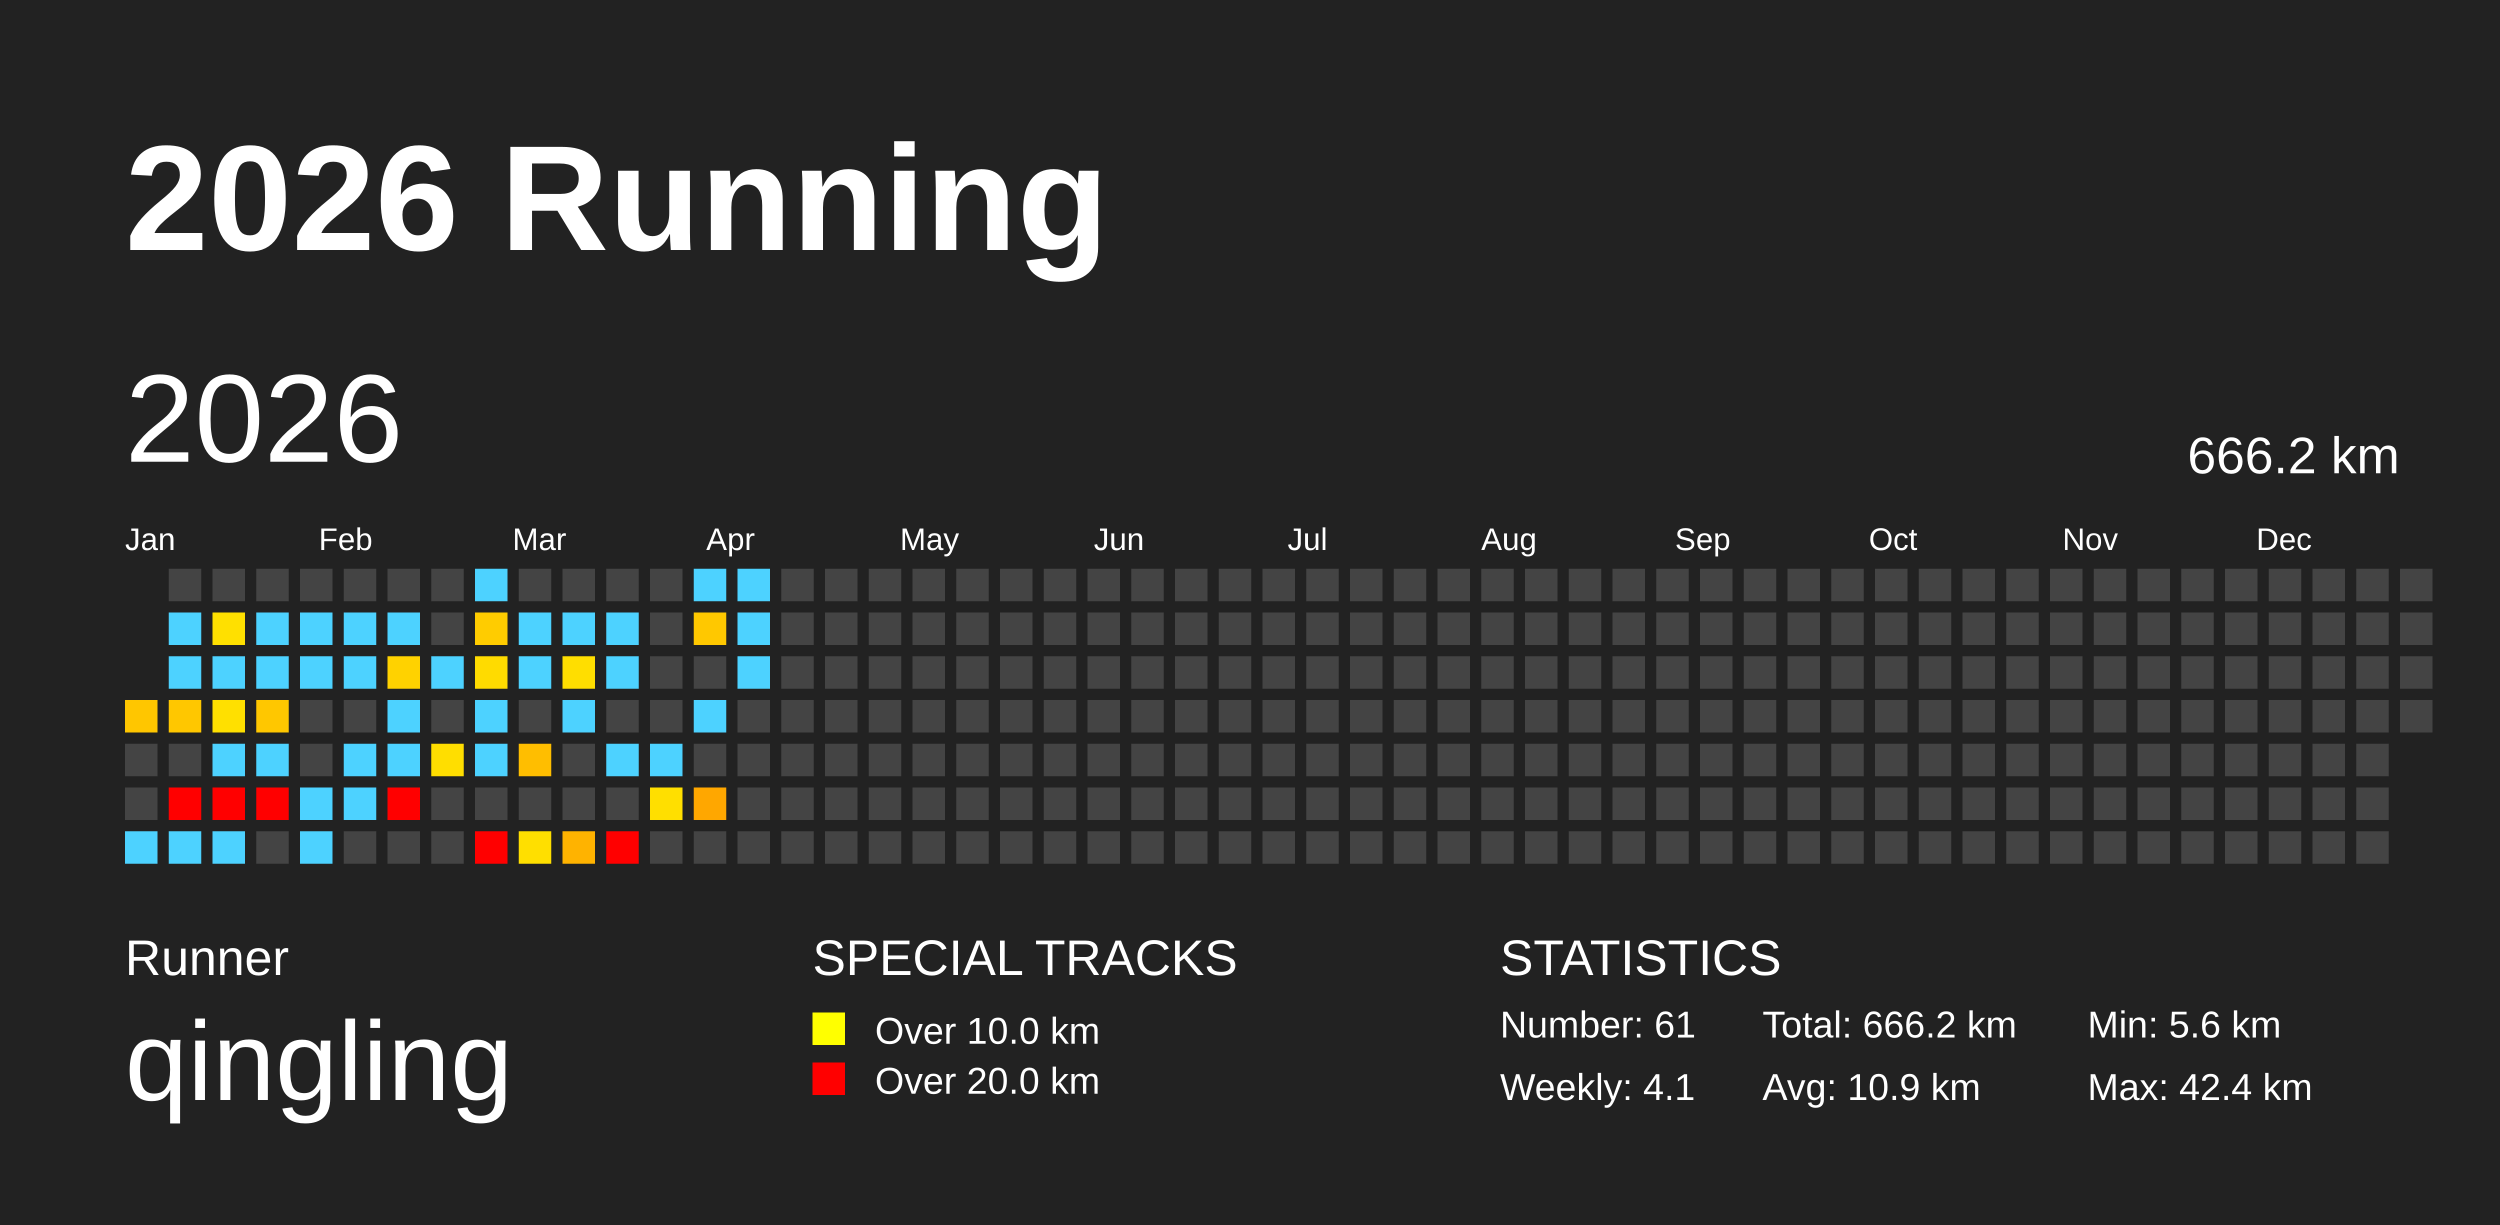
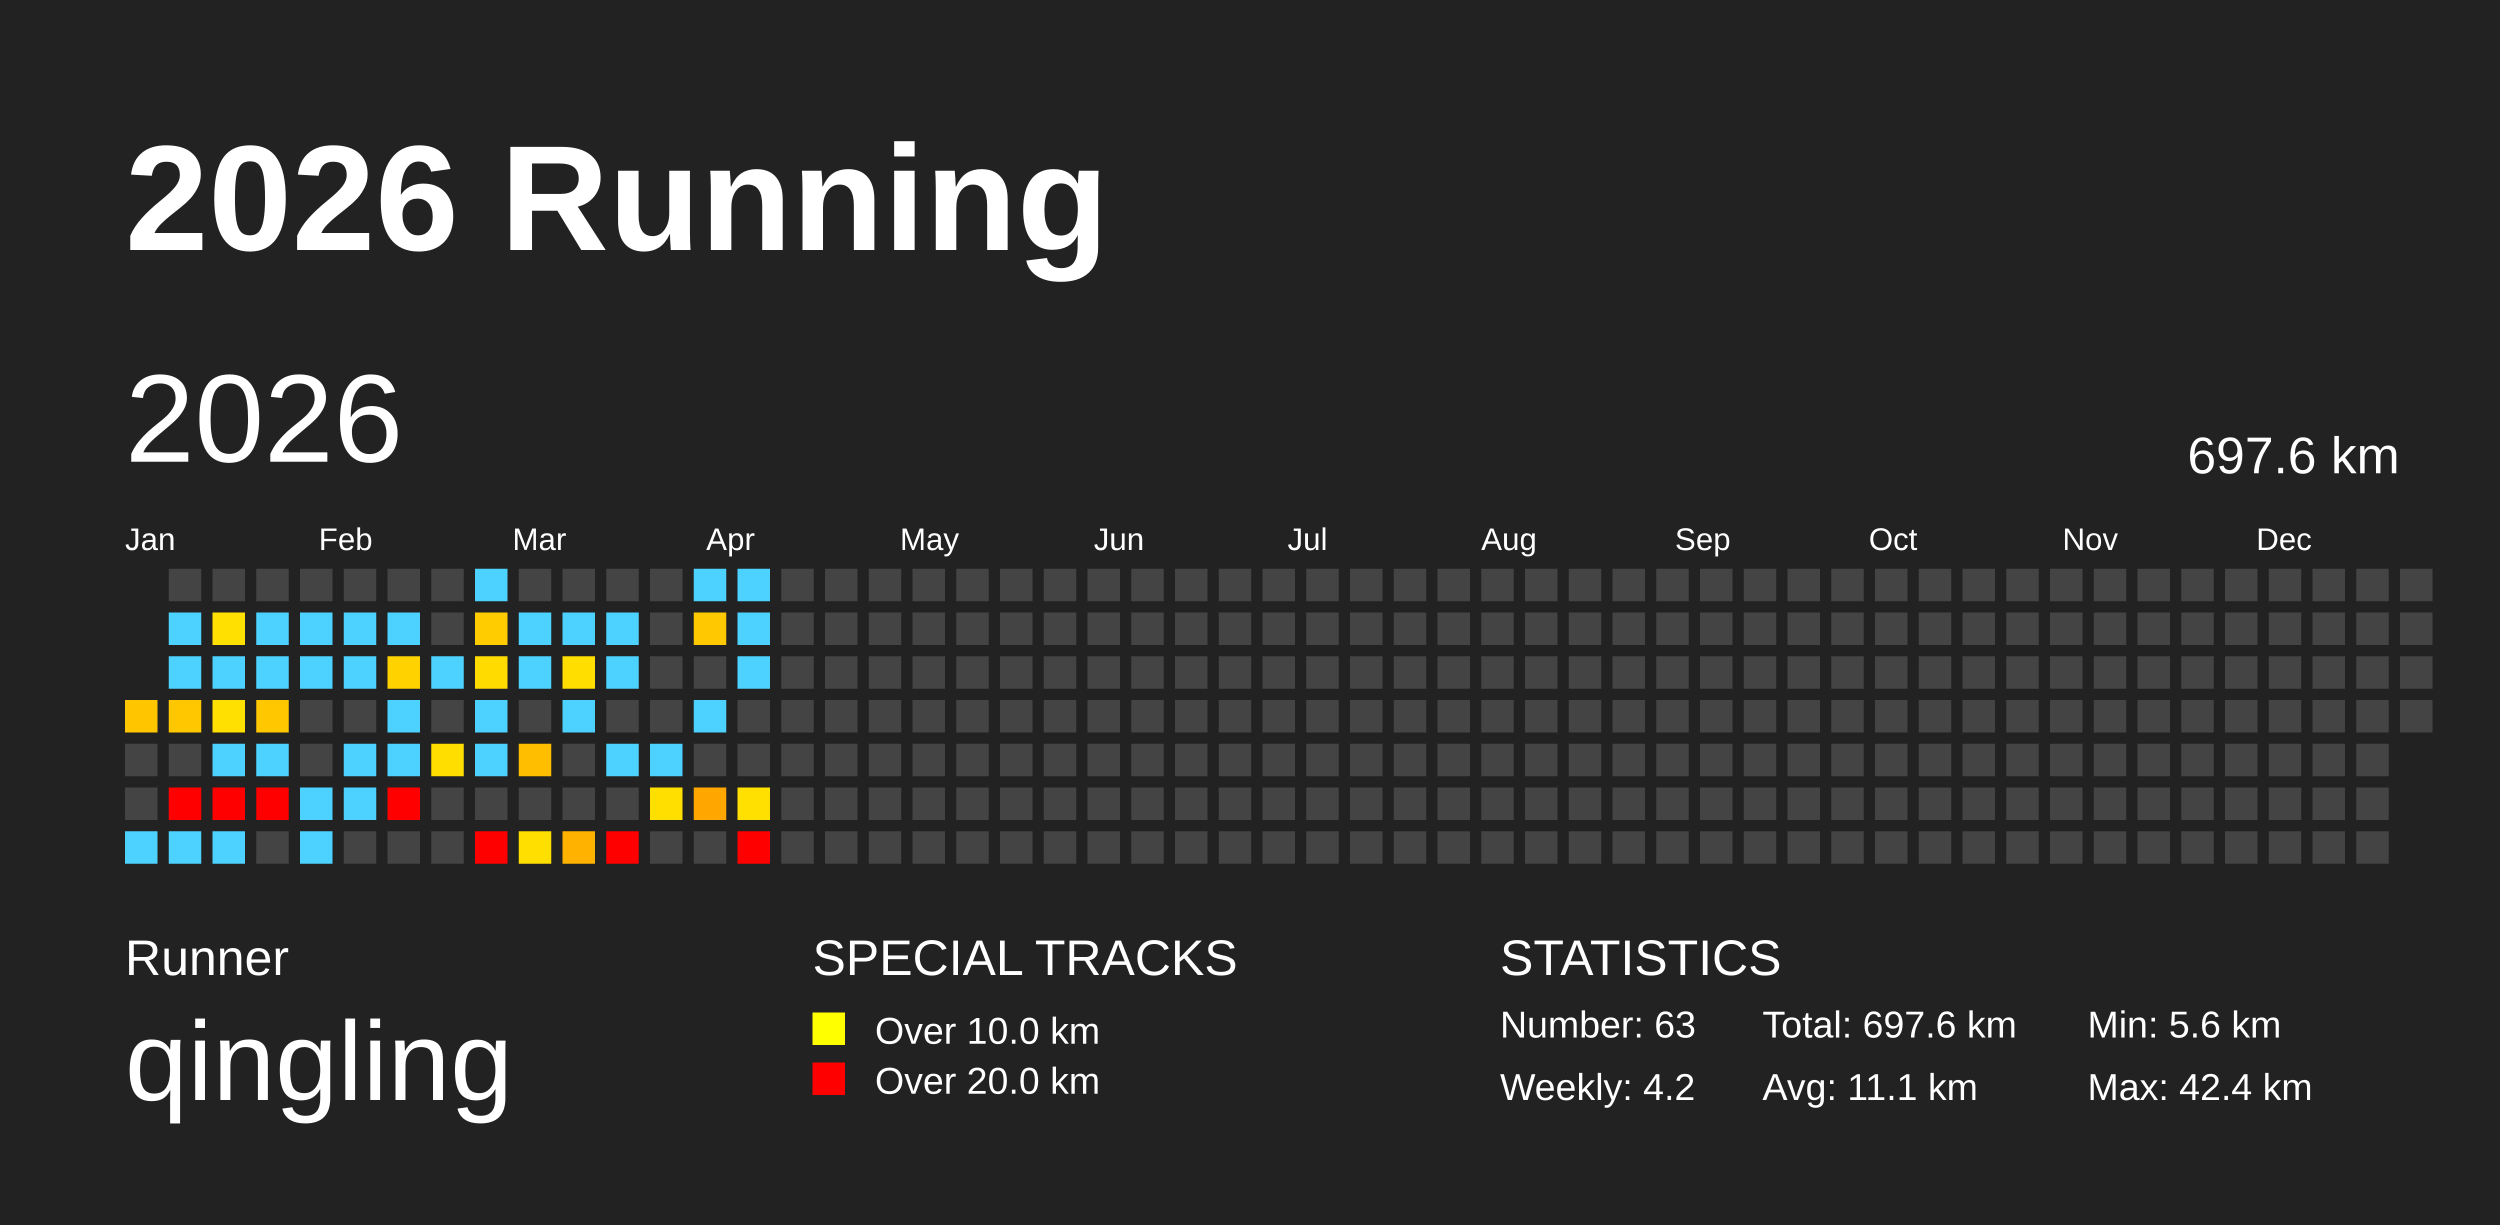
<svg xmlns="http://www.w3.org/2000/svg" baseProfile="full" height="98mm" version="1.1" viewBox="0,0,200,98" width="200mm">
  <defs />
  <rect fill="#222222" height="98" width="200" x="0" y="0" />
  <text fill="#FFFFFF" style="font-size:12px; font-family:Arial; font-weight:bold;" x="10" y="20">2026 Running</text>
  <text fill="#FFFFFF" style="font-size:4px; font-family:Arial" x="10" y="78">Runner</text>
  <text fill="#FFFFFF" style="font-size:9px; font-family:Arial" x="10" y="88">qingling</text>
  <text fill="#FFFFFF" style="font-size:4px; font-family:Arial" x="65" y="78">SPECIAL TRACKS</text>
  <rect fill="yellow" height="2.6" width="2.6" x="65" y="81" />
  <text fill="#FFFFFF" style="font-size:3px; font-family:Arial" x="70" y="83.5">Over 10.0 km</text>
  <rect fill="red" height="2.6" width="2.6" x="65" y="85" />
  <text fill="#FFFFFF" style="font-size:3px; font-family:Arial" x="70" y="87.5">Over 20.0 km</text>
  <text fill="#FFFFFF" style="font-size:4px; font-family:Arial" x="120" y="78">STATISTICS</text>
-   <text fill="#FFFFFF" style="font-size:3px; font-family:Arial" x="120" y="83">Number: 61</text>
-   <text fill="#FFFFFF" style="font-size:3px; font-family:Arial" x="120" y="88">Weekly: 4.1</text>
-   <text fill="#FFFFFF" style="font-size:3px; font-family:Arial" x="141" y="83">Total: 666.2 km</text>
-   <text fill="#FFFFFF" style="font-size:3px; font-family:Arial" x="141" y="88">Avg: 10.9 km</text>
+   <text fill="#FFFFFF" style="font-size:3px; font-family:Arial" x="120" y="83">Number: 63</text>
+   <text fill="#FFFFFF" style="font-size:3px; font-family:Arial" x="120" y="88">Weekly: 4.2</text>
+   <text fill="#FFFFFF" style="font-size:3px; font-family:Arial" x="141" y="83">Total: 697.6 km</text>
+   <text fill="#FFFFFF" style="font-size:3px; font-family:Arial" x="141" y="88">Avg: 11.1 km</text>
  <text fill="#FFFFFF" style="font-size:3px; font-family:Arial" x="167" y="83">Min: 5.6 km</text>
  <text fill="#FFFFFF" style="font-size:3px; font-family:Arial" x="167" y="88">Max: 42.4 km</text>
  <text dominant-baseline="hanging" fill="#FFFFFF" style="font-size:10.0px; font-family:Arial;" x="10" y="30">2026</text>
-   <text dominant-baseline="hanging" fill="#FFFFFF" style="font-size:4.125px; font-family:Arial;" x="175" y="35">666.2 km</text>
+   <text dominant-baseline="hanging" fill="#FFFFFF" style="font-size:4.125px; font-family:Arial;" x="175" y="35">697.6 km</text>
  <text fill="#FFFFFF" style="font-size:2.5px; font-family:Arial" x="10.0" y="44">Jan</text>
  <text fill="#FFFFFF" style="font-size:2.5px; font-family:Arial" x="25.5" y="44">Feb</text>
  <text fill="#FFFFFF" style="font-size:2.5px; font-family:Arial" x="41.0" y="44">Mar</text>
  <text fill="#FFFFFF" style="font-size:2.5px; font-family:Arial" x="56.5" y="44">Apr</text>
  <text fill="#FFFFFF" style="font-size:2.5px; font-family:Arial" x="72.0" y="44">May</text>
  <text fill="#FFFFFF" style="font-size:2.5px; font-family:Arial" x="87.5" y="44">Jun</text>
  <text fill="#FFFFFF" style="font-size:2.5px; font-family:Arial" x="103.0" y="44">Jul</text>
  <text fill="#FFFFFF" style="font-size:2.5px; font-family:Arial" x="118.5" y="44">Aug</text>
  <text fill="#FFFFFF" style="font-size:2.5px; font-family:Arial" x="134.0" y="44">Sep</text>
  <text fill="#FFFFFF" style="font-size:2.5px; font-family:Arial" x="149.5" y="44">Oct</text>
  <text fill="#FFFFFF" style="font-size:2.5px; font-family:Arial" x="165.0" y="44">Nov</text>
  <text fill="#FFFFFF" style="font-size:2.5px; font-family:Arial" x="180.5" y="44">Dec</text>
  <rect fill="#ffc600" height="2.6" width="2.6" x="10.0" y="56.0" />
  <rect fill="#444444" height="2.6" width="2.6" x="10.0" y="59.5" />
  <rect fill="#444444" height="2.6" width="2.6" x="10.0" y="63.0" />
  <rect fill="#4dd2ff" height="2.6" width="2.6" x="10.0" y="66.5" />
  <rect fill="#444444" height="2.6" width="2.6" x="13.5" y="45.5" />
  <rect fill="#4dd2ff" height="2.6" width="2.6" x="13.5" y="49.0" />
  <rect fill="#4dd2ff" height="2.6" width="2.6" x="13.5" y="52.5" />
  <rect fill="#ffc700" height="2.6" width="2.6" x="13.5" y="56.0" />
  <rect fill="#444444" height="2.6" width="2.6" x="13.5" y="59.5" />
  <rect fill="red" height="2.6" width="2.6" x="13.5" y="63.0" />
  <rect fill="#4dd2ff" height="2.6" width="2.6" x="13.5" y="66.5" />
  <rect fill="#444444" height="2.6" width="2.6" x="17.0" y="45.5" />
  <rect fill="#ffe000" height="2.6" width="2.6" x="17.0" y="49.0" />
  <rect fill="#4dd2ff" height="2.6" width="2.6" x="17.0" y="52.5" />
  <rect fill="#ffe000" height="2.6" width="2.6" x="17.0" y="56.0" />
  <rect fill="#4dd2ff" height="2.6" width="2.6" x="17.0" y="59.5" />
  <rect fill="red" height="2.6" width="2.6" x="17.0" y="63.0" />
  <rect fill="#4dd2ff" height="2.6" width="2.6" x="17.0" y="66.5" />
  <rect fill="#444444" height="2.6" width="2.6" x="20.5" y="45.5" />
  <rect fill="#4dd2ff" height="2.6" width="2.6" x="20.5" y="49.0" />
  <rect fill="#4dd2ff" height="2.6" width="2.6" x="20.5" y="52.5" />
  <rect fill="#ffc700" height="2.6" width="2.6" x="20.5" y="56.0" />
  <rect fill="#4dd2ff" height="2.6" width="2.6" x="20.5" y="59.5" />
  <rect fill="red" height="2.6" width="2.6" x="20.5" y="63.0" />
  <rect fill="#444444" height="2.6" width="2.6" x="20.5" y="66.5" />
  <rect fill="#444444" height="2.6" width="2.6" x="24.0" y="45.5" />
  <rect fill="#4dd2ff" height="2.6" width="2.6" x="24.0" y="49.0" />
  <rect fill="#4dd2ff" height="2.6" width="2.6" x="24.0" y="52.5" />
  <rect fill="#444444" height="2.6" width="2.6" x="24.0" y="56.0" />
  <rect fill="#444444" height="2.6" width="2.6" x="24.0" y="59.5" />
  <rect fill="#4dd2ff" height="2.6" width="2.6" x="24.0" y="63.0" />
  <rect fill="#4dd2ff" height="2.6" width="2.6" x="24.0" y="66.5" />
  <rect fill="#444444" height="2.6" width="2.6" x="27.5" y="45.5" />
  <rect fill="#4dd2ff" height="2.6" width="2.6" x="27.5" y="49.0" />
  <rect fill="#4dd2ff" height="2.6" width="2.6" x="27.5" y="52.5" />
  <rect fill="#444444" height="2.6" width="2.6" x="27.5" y="56.0" />
  <rect fill="#4dd2ff" height="2.6" width="2.6" x="27.5" y="59.5" />
  <rect fill="#4dd2ff" height="2.6" width="2.6" x="27.5" y="63.0" />
  <rect fill="#444444" height="2.6" width="2.6" x="27.5" y="66.5" />
  <rect fill="#444444" height="2.6" width="2.6" x="31.0" y="45.5" />
  <rect fill="#4dd2ff" height="2.6" width="2.6" x="31.0" y="49.0" />
  <rect fill="#ffd200" height="2.6" width="2.6" x="31.0" y="52.5" />
  <rect fill="#4dd2ff" height="2.6" width="2.6" x="31.0" y="56.0" />
  <rect fill="#4dd2ff" height="2.6" width="2.6" x="31.0" y="59.5" />
  <rect fill="red" height="2.6" width="2.6" x="31.0" y="63.0" />
  <rect fill="#444444" height="2.6" width="2.6" x="31.0" y="66.5" />
  <rect fill="#444444" height="2.6" width="2.6" x="34.5" y="45.5" />
  <rect fill="#444444" height="2.6" width="2.6" x="34.5" y="49.0" />
  <rect fill="#4dd2ff" height="2.6" width="2.6" x="34.5" y="52.5" />
  <rect fill="#444444" height="2.6" width="2.6" x="34.5" y="56.0" />
  <rect fill="#ffde00" height="2.6" width="2.6" x="34.5" y="59.5" />
  <rect fill="#444444" height="2.6" width="2.6" x="34.5" y="63.0" />
  <rect fill="#444444" height="2.6" width="2.6" x="34.5" y="66.5" />
  <rect fill="#4dd2ff" height="2.6" width="2.6" x="38.0" y="45.5" />
  <rect fill="#ffcc00" height="2.6" width="2.6" x="38.0" y="49.0" />
  <rect fill="#ffdb00" height="2.6" width="2.6" x="38.0" y="52.5" />
  <rect fill="#4dd2ff" height="2.6" width="2.6" x="38.0" y="56.0" />
  <rect fill="#4dd2ff" height="2.6" width="2.6" x="38.0" y="59.5" />
  <rect fill="#444444" height="2.6" width="2.6" x="38.0" y="63.0" />
  <rect fill="red" height="2.6" width="2.6" x="38.0" y="66.5" />
  <rect fill="#444444" height="2.6" width="2.6" x="41.5" y="45.5" />
  <rect fill="#4dd2ff" height="2.6" width="2.6" x="41.5" y="49.0" />
  <rect fill="#4dd2ff" height="2.6" width="2.6" x="41.5" y="52.5" />
  <rect fill="#444444" height="2.6" width="2.6" x="41.5" y="56.0" />
  <rect fill="#ffbe00" height="2.6" width="2.6" x="41.5" y="59.5" />
  <rect fill="#444444" height="2.6" width="2.6" x="41.5" y="63.0" />
  <rect fill="#ffdf00" height="2.6" width="2.6" x="41.5" y="66.5" />
  <rect fill="#444444" height="2.6" width="2.6" x="45.0" y="45.5" />
  <rect fill="#4dd2ff" height="2.6" width="2.6" x="45.0" y="49.0" />
  <rect fill="#ffde00" height="2.6" width="2.6" x="45.0" y="52.5" />
  <rect fill="#4dd2ff" height="2.6" width="2.6" x="45.0" y="56.0" />
  <rect fill="#444444" height="2.6" width="2.6" x="45.0" y="59.5" />
  <rect fill="#444444" height="2.6" width="2.6" x="45.0" y="63.0" />
  <rect fill="#ffb300" height="2.6" width="2.6" x="45.0" y="66.5" />
  <rect fill="#444444" height="2.6" width="2.6" x="48.5" y="45.5" />
  <rect fill="#4dd2ff" height="2.6" width="2.6" x="48.5" y="49.0" />
  <rect fill="#4dd2ff" height="2.6" width="2.6" x="48.5" y="52.5" />
  <rect fill="#444444" height="2.6" width="2.6" x="48.5" y="56.0" />
  <rect fill="#4dd2ff" height="2.6" width="2.6" x="48.5" y="59.5" />
  <rect fill="#444444" height="2.6" width="2.6" x="48.5" y="63.0" />
  <rect fill="red" height="2.6" width="2.6" x="48.5" y="66.5" />
  <rect fill="#444444" height="2.6" width="2.6" x="52.0" y="45.5" />
  <rect fill="#444444" height="2.6" width="2.6" x="52.0" y="49.0" />
  <rect fill="#444444" height="2.6" width="2.6" x="52.0" y="52.5" />
  <rect fill="#444444" height="2.6" width="2.6" x="52.0" y="56.0" />
  <rect fill="#4dd2ff" height="2.6" width="2.6" x="52.0" y="59.5" />
  <rect fill="#ffdf00" height="2.6" width="2.6" x="52.0" y="63.0" />
  <rect fill="#444444" height="2.6" width="2.6" x="52.0" y="66.5" />
  <rect fill="#4dd2ff" height="2.6" width="2.6" x="55.5" y="45.5" />
  <rect fill="#ffc800" height="2.6" width="2.6" x="55.5" y="49.0" />
  <rect fill="#444444" height="2.6" width="2.6" x="55.5" y="52.5" />
  <rect fill="#4dd2ff" height="2.6" width="2.6" x="55.5" y="56.0" />
  <rect fill="#444444" height="2.6" width="2.6" x="55.5" y="59.5" />
  <rect fill="#ffa700" height="2.6" width="2.6" x="55.5" y="63.0" />
  <rect fill="#444444" height="2.6" width="2.6" x="55.5" y="66.5" />
  <rect fill="#4dd2ff" height="2.6" width="2.6" x="59.0" y="45.5" />
  <rect fill="#4dd2ff" height="2.6" width="2.6" x="59.0" y="49.0" />
  <rect fill="#4dd2ff" height="2.6" width="2.6" x="59.0" y="52.5" />
  <rect fill="#444444" height="2.6" width="2.6" x="59.0" y="56.0" />
  <rect fill="#444444" height="2.6" width="2.6" x="59.0" y="59.5" />
-   <rect fill="#444444" height="2.6" width="2.6" x="59.0" y="63.0" />
-   <rect fill="#444444" height="2.6" width="2.6" x="59.0" y="66.5" />
+   <rect fill="#ffe000" height="2.6" width="2.6" x="59.0" y="63.0" />
+   <rect fill="red" height="2.6" width="2.6" x="59.0" y="66.5" />
  <rect fill="#444444" height="2.6" width="2.6" x="62.5" y="45.5" />
  <rect fill="#444444" height="2.6" width="2.6" x="62.5" y="49.0" />
  <rect fill="#444444" height="2.6" width="2.6" x="62.5" y="52.5" />
  <rect fill="#444444" height="2.6" width="2.6" x="62.5" y="56.0" />
  <rect fill="#444444" height="2.6" width="2.6" x="62.5" y="59.5" />
  <rect fill="#444444" height="2.6" width="2.6" x="62.5" y="63.0" />
  <rect fill="#444444" height="2.6" width="2.6" x="62.5" y="66.5" />
  <rect fill="#444444" height="2.6" width="2.6" x="66.0" y="45.5" />
  <rect fill="#444444" height="2.6" width="2.6" x="66.0" y="49.0" />
  <rect fill="#444444" height="2.6" width="2.6" x="66.0" y="52.5" />
  <rect fill="#444444" height="2.6" width="2.6" x="66.0" y="56.0" />
  <rect fill="#444444" height="2.6" width="2.6" x="66.0" y="59.5" />
  <rect fill="#444444" height="2.6" width="2.6" x="66.0" y="63.0" />
  <rect fill="#444444" height="2.6" width="2.6" x="66.0" y="66.5" />
  <rect fill="#444444" height="2.6" width="2.6" x="69.5" y="45.5" />
  <rect fill="#444444" height="2.6" width="2.6" x="69.5" y="49.0" />
  <rect fill="#444444" height="2.6" width="2.6" x="69.5" y="52.5" />
  <rect fill="#444444" height="2.6" width="2.6" x="69.5" y="56.0" />
  <rect fill="#444444" height="2.6" width="2.6" x="69.5" y="59.5" />
  <rect fill="#444444" height="2.6" width="2.6" x="69.5" y="63.0" />
  <rect fill="#444444" height="2.6" width="2.6" x="69.5" y="66.5" />
  <rect fill="#444444" height="2.6" width="2.6" x="73.0" y="45.5" />
  <rect fill="#444444" height="2.6" width="2.6" x="73.0" y="49.0" />
  <rect fill="#444444" height="2.6" width="2.6" x="73.0" y="52.5" />
  <rect fill="#444444" height="2.6" width="2.6" x="73.0" y="56.0" />
  <rect fill="#444444" height="2.6" width="2.6" x="73.0" y="59.5" />
  <rect fill="#444444" height="2.6" width="2.6" x="73.0" y="63.0" />
  <rect fill="#444444" height="2.6" width="2.6" x="73.0" y="66.5" />
  <rect fill="#444444" height="2.6" width="2.6" x="76.5" y="45.5" />
  <rect fill="#444444" height="2.6" width="2.6" x="76.5" y="49.0" />
  <rect fill="#444444" height="2.6" width="2.6" x="76.5" y="52.5" />
  <rect fill="#444444" height="2.6" width="2.6" x="76.5" y="56.0" />
  <rect fill="#444444" height="2.6" width="2.6" x="76.5" y="59.5" />
  <rect fill="#444444" height="2.6" width="2.6" x="76.5" y="63.0" />
  <rect fill="#444444" height="2.6" width="2.6" x="76.5" y="66.5" />
  <rect fill="#444444" height="2.6" width="2.6" x="80.0" y="45.5" />
  <rect fill="#444444" height="2.6" width="2.6" x="80.0" y="49.0" />
  <rect fill="#444444" height="2.6" width="2.6" x="80.0" y="52.5" />
  <rect fill="#444444" height="2.6" width="2.6" x="80.0" y="56.0" />
  <rect fill="#444444" height="2.6" width="2.6" x="80.0" y="59.5" />
  <rect fill="#444444" height="2.6" width="2.6" x="80.0" y="63.0" />
  <rect fill="#444444" height="2.6" width="2.6" x="80.0" y="66.5" />
  <rect fill="#444444" height="2.6" width="2.6" x="83.5" y="45.5" />
  <rect fill="#444444" height="2.6" width="2.6" x="83.5" y="49.0" />
  <rect fill="#444444" height="2.6" width="2.6" x="83.5" y="52.5" />
  <rect fill="#444444" height="2.6" width="2.6" x="83.5" y="56.0" />
  <rect fill="#444444" height="2.6" width="2.6" x="83.5" y="59.5" />
  <rect fill="#444444" height="2.6" width="2.6" x="83.5" y="63.0" />
  <rect fill="#444444" height="2.6" width="2.6" x="83.5" y="66.5" />
  <rect fill="#444444" height="2.6" width="2.6" x="87.0" y="45.5" />
  <rect fill="#444444" height="2.6" width="2.6" x="87.0" y="49.0" />
  <rect fill="#444444" height="2.6" width="2.6" x="87.0" y="52.5" />
  <rect fill="#444444" height="2.6" width="2.6" x="87.0" y="56.0" />
  <rect fill="#444444" height="2.6" width="2.6" x="87.0" y="59.5" />
  <rect fill="#444444" height="2.6" width="2.6" x="87.0" y="63.0" />
  <rect fill="#444444" height="2.6" width="2.6" x="87.0" y="66.5" />
  <rect fill="#444444" height="2.6" width="2.6" x="90.5" y="45.5" />
  <rect fill="#444444" height="2.6" width="2.6" x="90.5" y="49.0" />
  <rect fill="#444444" height="2.6" width="2.6" x="90.5" y="52.5" />
  <rect fill="#444444" height="2.6" width="2.6" x="90.5" y="56.0" />
  <rect fill="#444444" height="2.6" width="2.6" x="90.5" y="59.5" />
  <rect fill="#444444" height="2.6" width="2.6" x="90.5" y="63.0" />
  <rect fill="#444444" height="2.6" width="2.6" x="90.5" y="66.5" />
  <rect fill="#444444" height="2.6" width="2.6" x="94.0" y="45.5" />
  <rect fill="#444444" height="2.6" width="2.6" x="94.0" y="49.0" />
  <rect fill="#444444" height="2.6" width="2.6" x="94.0" y="52.5" />
  <rect fill="#444444" height="2.6" width="2.6" x="94.0" y="56.0" />
  <rect fill="#444444" height="2.6" width="2.6" x="94.0" y="59.5" />
  <rect fill="#444444" height="2.6" width="2.6" x="94.0" y="63.0" />
  <rect fill="#444444" height="2.6" width="2.6" x="94.0" y="66.5" />
  <rect fill="#444444" height="2.6" width="2.6" x="97.5" y="45.5" />
  <rect fill="#444444" height="2.6" width="2.6" x="97.5" y="49.0" />
  <rect fill="#444444" height="2.6" width="2.6" x="97.5" y="52.5" />
  <rect fill="#444444" height="2.6" width="2.6" x="97.5" y="56.0" />
  <rect fill="#444444" height="2.6" width="2.6" x="97.5" y="59.5" />
  <rect fill="#444444" height="2.6" width="2.6" x="97.5" y="63.0" />
  <rect fill="#444444" height="2.6" width="2.6" x="97.5" y="66.5" />
  <rect fill="#444444" height="2.6" width="2.6" x="101.0" y="45.5" />
  <rect fill="#444444" height="2.6" width="2.6" x="101.0" y="49.0" />
  <rect fill="#444444" height="2.6" width="2.6" x="101.0" y="52.5" />
  <rect fill="#444444" height="2.6" width="2.6" x="101.0" y="56.0" />
  <rect fill="#444444" height="2.6" width="2.6" x="101.0" y="59.5" />
  <rect fill="#444444" height="2.6" width="2.6" x="101.0" y="63.0" />
  <rect fill="#444444" height="2.6" width="2.6" x="101.0" y="66.5" />
  <rect fill="#444444" height="2.6" width="2.6" x="104.5" y="45.5" />
  <rect fill="#444444" height="2.6" width="2.6" x="104.5" y="49.0" />
  <rect fill="#444444" height="2.6" width="2.6" x="104.5" y="52.5" />
  <rect fill="#444444" height="2.6" width="2.6" x="104.5" y="56.0" />
  <rect fill="#444444" height="2.6" width="2.6" x="104.5" y="59.5" />
  <rect fill="#444444" height="2.6" width="2.6" x="104.5" y="63.0" />
  <rect fill="#444444" height="2.6" width="2.6" x="104.5" y="66.5" />
  <rect fill="#444444" height="2.6" width="2.6" x="108.0" y="45.5" />
  <rect fill="#444444" height="2.6" width="2.6" x="108.0" y="49.0" />
  <rect fill="#444444" height="2.6" width="2.6" x="108.0" y="52.5" />
  <rect fill="#444444" height="2.6" width="2.6" x="108.0" y="56.0" />
  <rect fill="#444444" height="2.6" width="2.6" x="108.0" y="59.5" />
  <rect fill="#444444" height="2.6" width="2.6" x="108.0" y="63.0" />
  <rect fill="#444444" height="2.6" width="2.6" x="108.0" y="66.5" />
  <rect fill="#444444" height="2.6" width="2.6" x="111.5" y="45.5" />
  <rect fill="#444444" height="2.6" width="2.6" x="111.5" y="49.0" />
  <rect fill="#444444" height="2.6" width="2.6" x="111.5" y="52.5" />
  <rect fill="#444444" height="2.6" width="2.6" x="111.5" y="56.0" />
  <rect fill="#444444" height="2.6" width="2.6" x="111.5" y="59.5" />
  <rect fill="#444444" height="2.6" width="2.6" x="111.5" y="63.0" />
  <rect fill="#444444" height="2.6" width="2.6" x="111.5" y="66.5" />
  <rect fill="#444444" height="2.6" width="2.6" x="115.0" y="45.5" />
  <rect fill="#444444" height="2.6" width="2.6" x="115.0" y="49.0" />
  <rect fill="#444444" height="2.6" width="2.6" x="115.0" y="52.5" />
  <rect fill="#444444" height="2.6" width="2.6" x="115.0" y="56.0" />
  <rect fill="#444444" height="2.6" width="2.6" x="115.0" y="59.5" />
  <rect fill="#444444" height="2.6" width="2.6" x="115.0" y="63.0" />
  <rect fill="#444444" height="2.6" width="2.6" x="115.0" y="66.5" />
  <rect fill="#444444" height="2.6" width="2.6" x="118.5" y="45.5" />
  <rect fill="#444444" height="2.6" width="2.6" x="118.5" y="49.0" />
  <rect fill="#444444" height="2.6" width="2.6" x="118.5" y="52.5" />
  <rect fill="#444444" height="2.6" width="2.6" x="118.5" y="56.0" />
  <rect fill="#444444" height="2.6" width="2.6" x="118.5" y="59.5" />
  <rect fill="#444444" height="2.6" width="2.6" x="118.5" y="63.0" />
  <rect fill="#444444" height="2.6" width="2.6" x="118.5" y="66.5" />
  <rect fill="#444444" height="2.6" width="2.6" x="122.0" y="45.5" />
  <rect fill="#444444" height="2.6" width="2.6" x="122.0" y="49.0" />
  <rect fill="#444444" height="2.6" width="2.6" x="122.0" y="52.5" />
  <rect fill="#444444" height="2.6" width="2.6" x="122.0" y="56.0" />
  <rect fill="#444444" height="2.6" width="2.6" x="122.0" y="59.5" />
  <rect fill="#444444" height="2.6" width="2.6" x="122.0" y="63.0" />
  <rect fill="#444444" height="2.6" width="2.6" x="122.0" y="66.5" />
  <rect fill="#444444" height="2.6" width="2.6" x="125.5" y="45.5" />
  <rect fill="#444444" height="2.6" width="2.6" x="125.5" y="49.0" />
  <rect fill="#444444" height="2.6" width="2.6" x="125.5" y="52.5" />
  <rect fill="#444444" height="2.6" width="2.6" x="125.5" y="56.0" />
  <rect fill="#444444" height="2.6" width="2.6" x="125.5" y="59.5" />
  <rect fill="#444444" height="2.6" width="2.6" x="125.5" y="63.0" />
  <rect fill="#444444" height="2.6" width="2.6" x="125.5" y="66.5" />
  <rect fill="#444444" height="2.6" width="2.6" x="129.0" y="45.5" />
  <rect fill="#444444" height="2.6" width="2.6" x="129.0" y="49.0" />
  <rect fill="#444444" height="2.6" width="2.6" x="129.0" y="52.5" />
  <rect fill="#444444" height="2.6" width="2.6" x="129.0" y="56.0" />
  <rect fill="#444444" height="2.6" width="2.6" x="129.0" y="59.5" />
  <rect fill="#444444" height="2.6" width="2.6" x="129.0" y="63.0" />
  <rect fill="#444444" height="2.6" width="2.6" x="129.0" y="66.5" />
  <rect fill="#444444" height="2.6" width="2.6" x="132.5" y="45.5" />
  <rect fill="#444444" height="2.6" width="2.6" x="132.5" y="49.0" />
  <rect fill="#444444" height="2.6" width="2.6" x="132.5" y="52.5" />
  <rect fill="#444444" height="2.6" width="2.6" x="132.5" y="56.0" />
  <rect fill="#444444" height="2.6" width="2.6" x="132.5" y="59.5" />
  <rect fill="#444444" height="2.6" width="2.6" x="132.5" y="63.0" />
  <rect fill="#444444" height="2.6" width="2.6" x="132.5" y="66.5" />
  <rect fill="#444444" height="2.6" width="2.6" x="136.0" y="45.5" />
  <rect fill="#444444" height="2.6" width="2.6" x="136.0" y="49.0" />
  <rect fill="#444444" height="2.6" width="2.6" x="136.0" y="52.5" />
  <rect fill="#444444" height="2.6" width="2.6" x="136.0" y="56.0" />
  <rect fill="#444444" height="2.6" width="2.6" x="136.0" y="59.5" />
  <rect fill="#444444" height="2.6" width="2.6" x="136.0" y="63.0" />
  <rect fill="#444444" height="2.6" width="2.6" x="136.0" y="66.5" />
  <rect fill="#444444" height="2.6" width="2.6" x="139.5" y="45.5" />
  <rect fill="#444444" height="2.6" width="2.6" x="139.5" y="49.0" />
  <rect fill="#444444" height="2.6" width="2.6" x="139.5" y="52.5" />
  <rect fill="#444444" height="2.6" width="2.6" x="139.5" y="56.0" />
  <rect fill="#444444" height="2.6" width="2.6" x="139.5" y="59.5" />
  <rect fill="#444444" height="2.6" width="2.6" x="139.5" y="63.0" />
  <rect fill="#444444" height="2.6" width="2.6" x="139.5" y="66.5" />
  <rect fill="#444444" height="2.6" width="2.6" x="143.0" y="45.5" />
  <rect fill="#444444" height="2.6" width="2.6" x="143.0" y="49.0" />
  <rect fill="#444444" height="2.6" width="2.6" x="143.0" y="52.5" />
  <rect fill="#444444" height="2.6" width="2.6" x="143.0" y="56.0" />
  <rect fill="#444444" height="2.6" width="2.6" x="143.0" y="59.5" />
  <rect fill="#444444" height="2.6" width="2.6" x="143.0" y="63.0" />
  <rect fill="#444444" height="2.6" width="2.6" x="143.0" y="66.5" />
  <rect fill="#444444" height="2.6" width="2.6" x="146.5" y="45.5" />
  <rect fill="#444444" height="2.6" width="2.6" x="146.5" y="49.0" />
  <rect fill="#444444" height="2.6" width="2.6" x="146.5" y="52.5" />
  <rect fill="#444444" height="2.6" width="2.6" x="146.5" y="56.0" />
  <rect fill="#444444" height="2.6" width="2.6" x="146.5" y="59.5" />
  <rect fill="#444444" height="2.6" width="2.6" x="146.5" y="63.0" />
  <rect fill="#444444" height="2.6" width="2.6" x="146.5" y="66.5" />
  <rect fill="#444444" height="2.6" width="2.6" x="150.0" y="45.5" />
  <rect fill="#444444" height="2.6" width="2.6" x="150.0" y="49.0" />
  <rect fill="#444444" height="2.6" width="2.6" x="150.0" y="52.5" />
  <rect fill="#444444" height="2.6" width="2.6" x="150.0" y="56.0" />
  <rect fill="#444444" height="2.6" width="2.6" x="150.0" y="59.5" />
  <rect fill="#444444" height="2.6" width="2.6" x="150.0" y="63.0" />
  <rect fill="#444444" height="2.6" width="2.6" x="150.0" y="66.5" />
  <rect fill="#444444" height="2.6" width="2.6" x="153.5" y="45.5" />
  <rect fill="#444444" height="2.6" width="2.6" x="153.5" y="49.0" />
  <rect fill="#444444" height="2.6" width="2.6" x="153.5" y="52.5" />
  <rect fill="#444444" height="2.6" width="2.6" x="153.5" y="56.0" />
  <rect fill="#444444" height="2.6" width="2.6" x="153.5" y="59.5" />
  <rect fill="#444444" height="2.6" width="2.6" x="153.5" y="63.0" />
  <rect fill="#444444" height="2.6" width="2.6" x="153.5" y="66.5" />
  <rect fill="#444444" height="2.6" width="2.6" x="157.0" y="45.5" />
  <rect fill="#444444" height="2.6" width="2.6" x="157.0" y="49.0" />
  <rect fill="#444444" height="2.6" width="2.6" x="157.0" y="52.5" />
  <rect fill="#444444" height="2.6" width="2.6" x="157.0" y="56.0" />
  <rect fill="#444444" height="2.6" width="2.6" x="157.0" y="59.5" />
  <rect fill="#444444" height="2.6" width="2.6" x="157.0" y="63.0" />
  <rect fill="#444444" height="2.6" width="2.6" x="157.0" y="66.5" />
  <rect fill="#444444" height="2.6" width="2.6" x="160.5" y="45.5" />
  <rect fill="#444444" height="2.6" width="2.6" x="160.5" y="49.0" />
  <rect fill="#444444" height="2.6" width="2.6" x="160.5" y="52.5" />
  <rect fill="#444444" height="2.6" width="2.6" x="160.5" y="56.0" />
  <rect fill="#444444" height="2.6" width="2.6" x="160.5" y="59.5" />
  <rect fill="#444444" height="2.6" width="2.6" x="160.5" y="63.0" />
  <rect fill="#444444" height="2.6" width="2.6" x="160.5" y="66.5" />
  <rect fill="#444444" height="2.6" width="2.6" x="164.0" y="45.5" />
  <rect fill="#444444" height="2.6" width="2.6" x="164.0" y="49.0" />
  <rect fill="#444444" height="2.6" width="2.6" x="164.0" y="52.5" />
  <rect fill="#444444" height="2.6" width="2.6" x="164.0" y="56.0" />
  <rect fill="#444444" height="2.6" width="2.6" x="164.0" y="59.5" />
  <rect fill="#444444" height="2.6" width="2.6" x="164.0" y="63.0" />
  <rect fill="#444444" height="2.6" width="2.6" x="164.0" y="66.5" />
  <rect fill="#444444" height="2.6" width="2.6" x="167.5" y="45.5" />
  <rect fill="#444444" height="2.6" width="2.6" x="167.5" y="49.0" />
  <rect fill="#444444" height="2.6" width="2.6" x="167.5" y="52.5" />
  <rect fill="#444444" height="2.6" width="2.6" x="167.5" y="56.0" />
  <rect fill="#444444" height="2.6" width="2.6" x="167.5" y="59.5" />
  <rect fill="#444444" height="2.6" width="2.6" x="167.5" y="63.0" />
  <rect fill="#444444" height="2.6" width="2.6" x="167.5" y="66.5" />
  <rect fill="#444444" height="2.6" width="2.6" x="171.0" y="45.5" />
  <rect fill="#444444" height="2.6" width="2.6" x="171.0" y="49.0" />
  <rect fill="#444444" height="2.6" width="2.6" x="171.0" y="52.5" />
  <rect fill="#444444" height="2.6" width="2.6" x="171.0" y="56.0" />
  <rect fill="#444444" height="2.6" width="2.6" x="171.0" y="59.5" />
  <rect fill="#444444" height="2.6" width="2.6" x="171.0" y="63.0" />
  <rect fill="#444444" height="2.6" width="2.6" x="171.0" y="66.5" />
  <rect fill="#444444" height="2.6" width="2.6" x="174.5" y="45.5" />
  <rect fill="#444444" height="2.6" width="2.6" x="174.5" y="49.0" />
  <rect fill="#444444" height="2.6" width="2.6" x="174.5" y="52.5" />
  <rect fill="#444444" height="2.6" width="2.6" x="174.5" y="56.0" />
  <rect fill="#444444" height="2.6" width="2.6" x="174.5" y="59.5" />
  <rect fill="#444444" height="2.6" width="2.6" x="174.5" y="63.0" />
  <rect fill="#444444" height="2.6" width="2.6" x="174.5" y="66.5" />
  <rect fill="#444444" height="2.6" width="2.6" x="178.0" y="45.5" />
  <rect fill="#444444" height="2.6" width="2.6" x="178.0" y="49.0" />
  <rect fill="#444444" height="2.6" width="2.6" x="178.0" y="52.5" />
  <rect fill="#444444" height="2.6" width="2.6" x="178.0" y="56.0" />
  <rect fill="#444444" height="2.6" width="2.6" x="178.0" y="59.5" />
  <rect fill="#444444" height="2.6" width="2.6" x="178.0" y="63.0" />
  <rect fill="#444444" height="2.6" width="2.6" x="178.0" y="66.5" />
  <rect fill="#444444" height="2.6" width="2.6" x="181.5" y="45.5" />
  <rect fill="#444444" height="2.6" width="2.6" x="181.5" y="49.0" />
  <rect fill="#444444" height="2.6" width="2.6" x="181.5" y="52.5" />
  <rect fill="#444444" height="2.6" width="2.6" x="181.5" y="56.0" />
  <rect fill="#444444" height="2.6" width="2.6" x="181.5" y="59.5" />
  <rect fill="#444444" height="2.6" width="2.6" x="181.5" y="63.0" />
  <rect fill="#444444" height="2.6" width="2.6" x="181.5" y="66.5" />
  <rect fill="#444444" height="2.6" width="2.6" x="185.0" y="45.5" />
  <rect fill="#444444" height="2.6" width="2.6" x="185.0" y="49.0" />
  <rect fill="#444444" height="2.6" width="2.6" x="185.0" y="52.5" />
  <rect fill="#444444" height="2.6" width="2.6" x="185.0" y="56.0" />
  <rect fill="#444444" height="2.6" width="2.6" x="185.0" y="59.5" />
  <rect fill="#444444" height="2.6" width="2.6" x="185.0" y="63.0" />
  <rect fill="#444444" height="2.6" width="2.6" x="185.0" y="66.5" />
  <rect fill="#444444" height="2.6" width="2.6" x="188.5" y="45.5" />
  <rect fill="#444444" height="2.6" width="2.6" x="188.5" y="49.0" />
  <rect fill="#444444" height="2.6" width="2.6" x="188.5" y="52.5" />
  <rect fill="#444444" height="2.6" width="2.6" x="188.5" y="56.0" />
  <rect fill="#444444" height="2.6" width="2.6" x="188.5" y="59.5" />
  <rect fill="#444444" height="2.6" width="2.6" x="188.5" y="63.0" />
  <rect fill="#444444" height="2.6" width="2.6" x="188.5" y="66.5" />
  <rect fill="#444444" height="2.6" width="2.6" x="192.0" y="45.5" />
  <rect fill="#444444" height="2.6" width="2.6" x="192.0" y="49.0" />
  <rect fill="#444444" height="2.6" width="2.6" x="192.0" y="52.5" />
  <rect fill="#444444" height="2.6" width="2.6" x="192.0" y="56.0" />
</svg>
